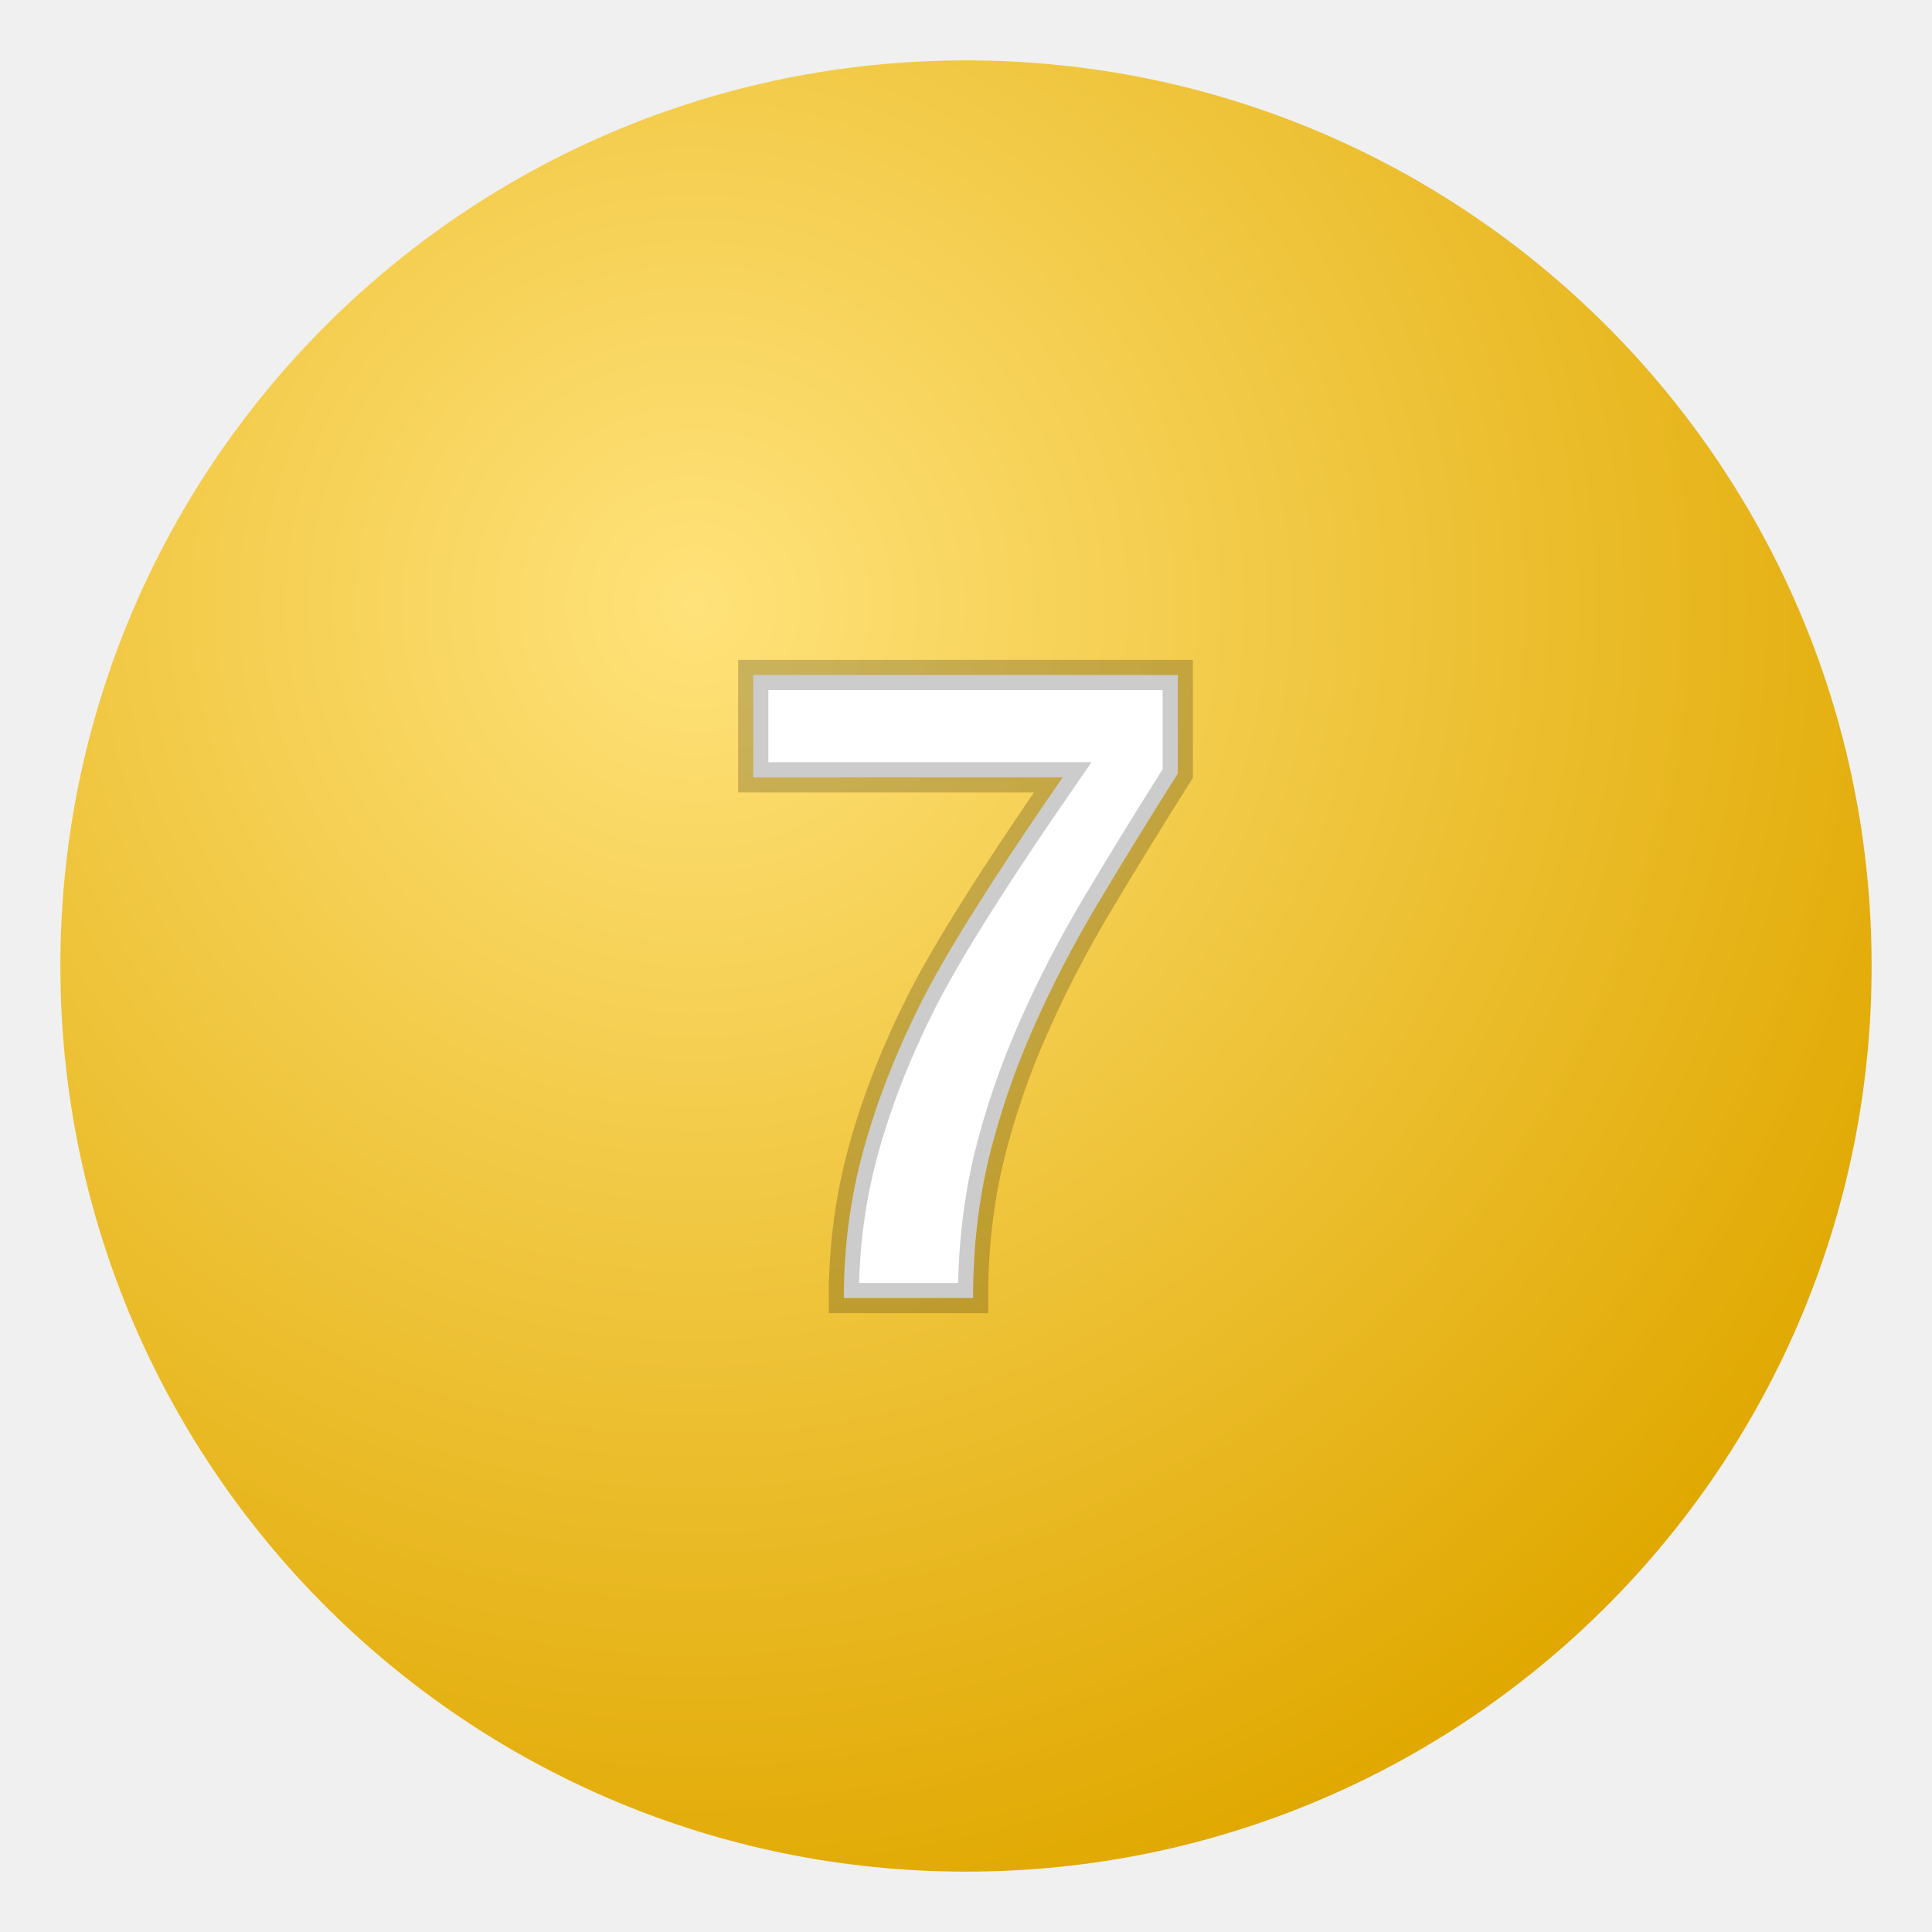
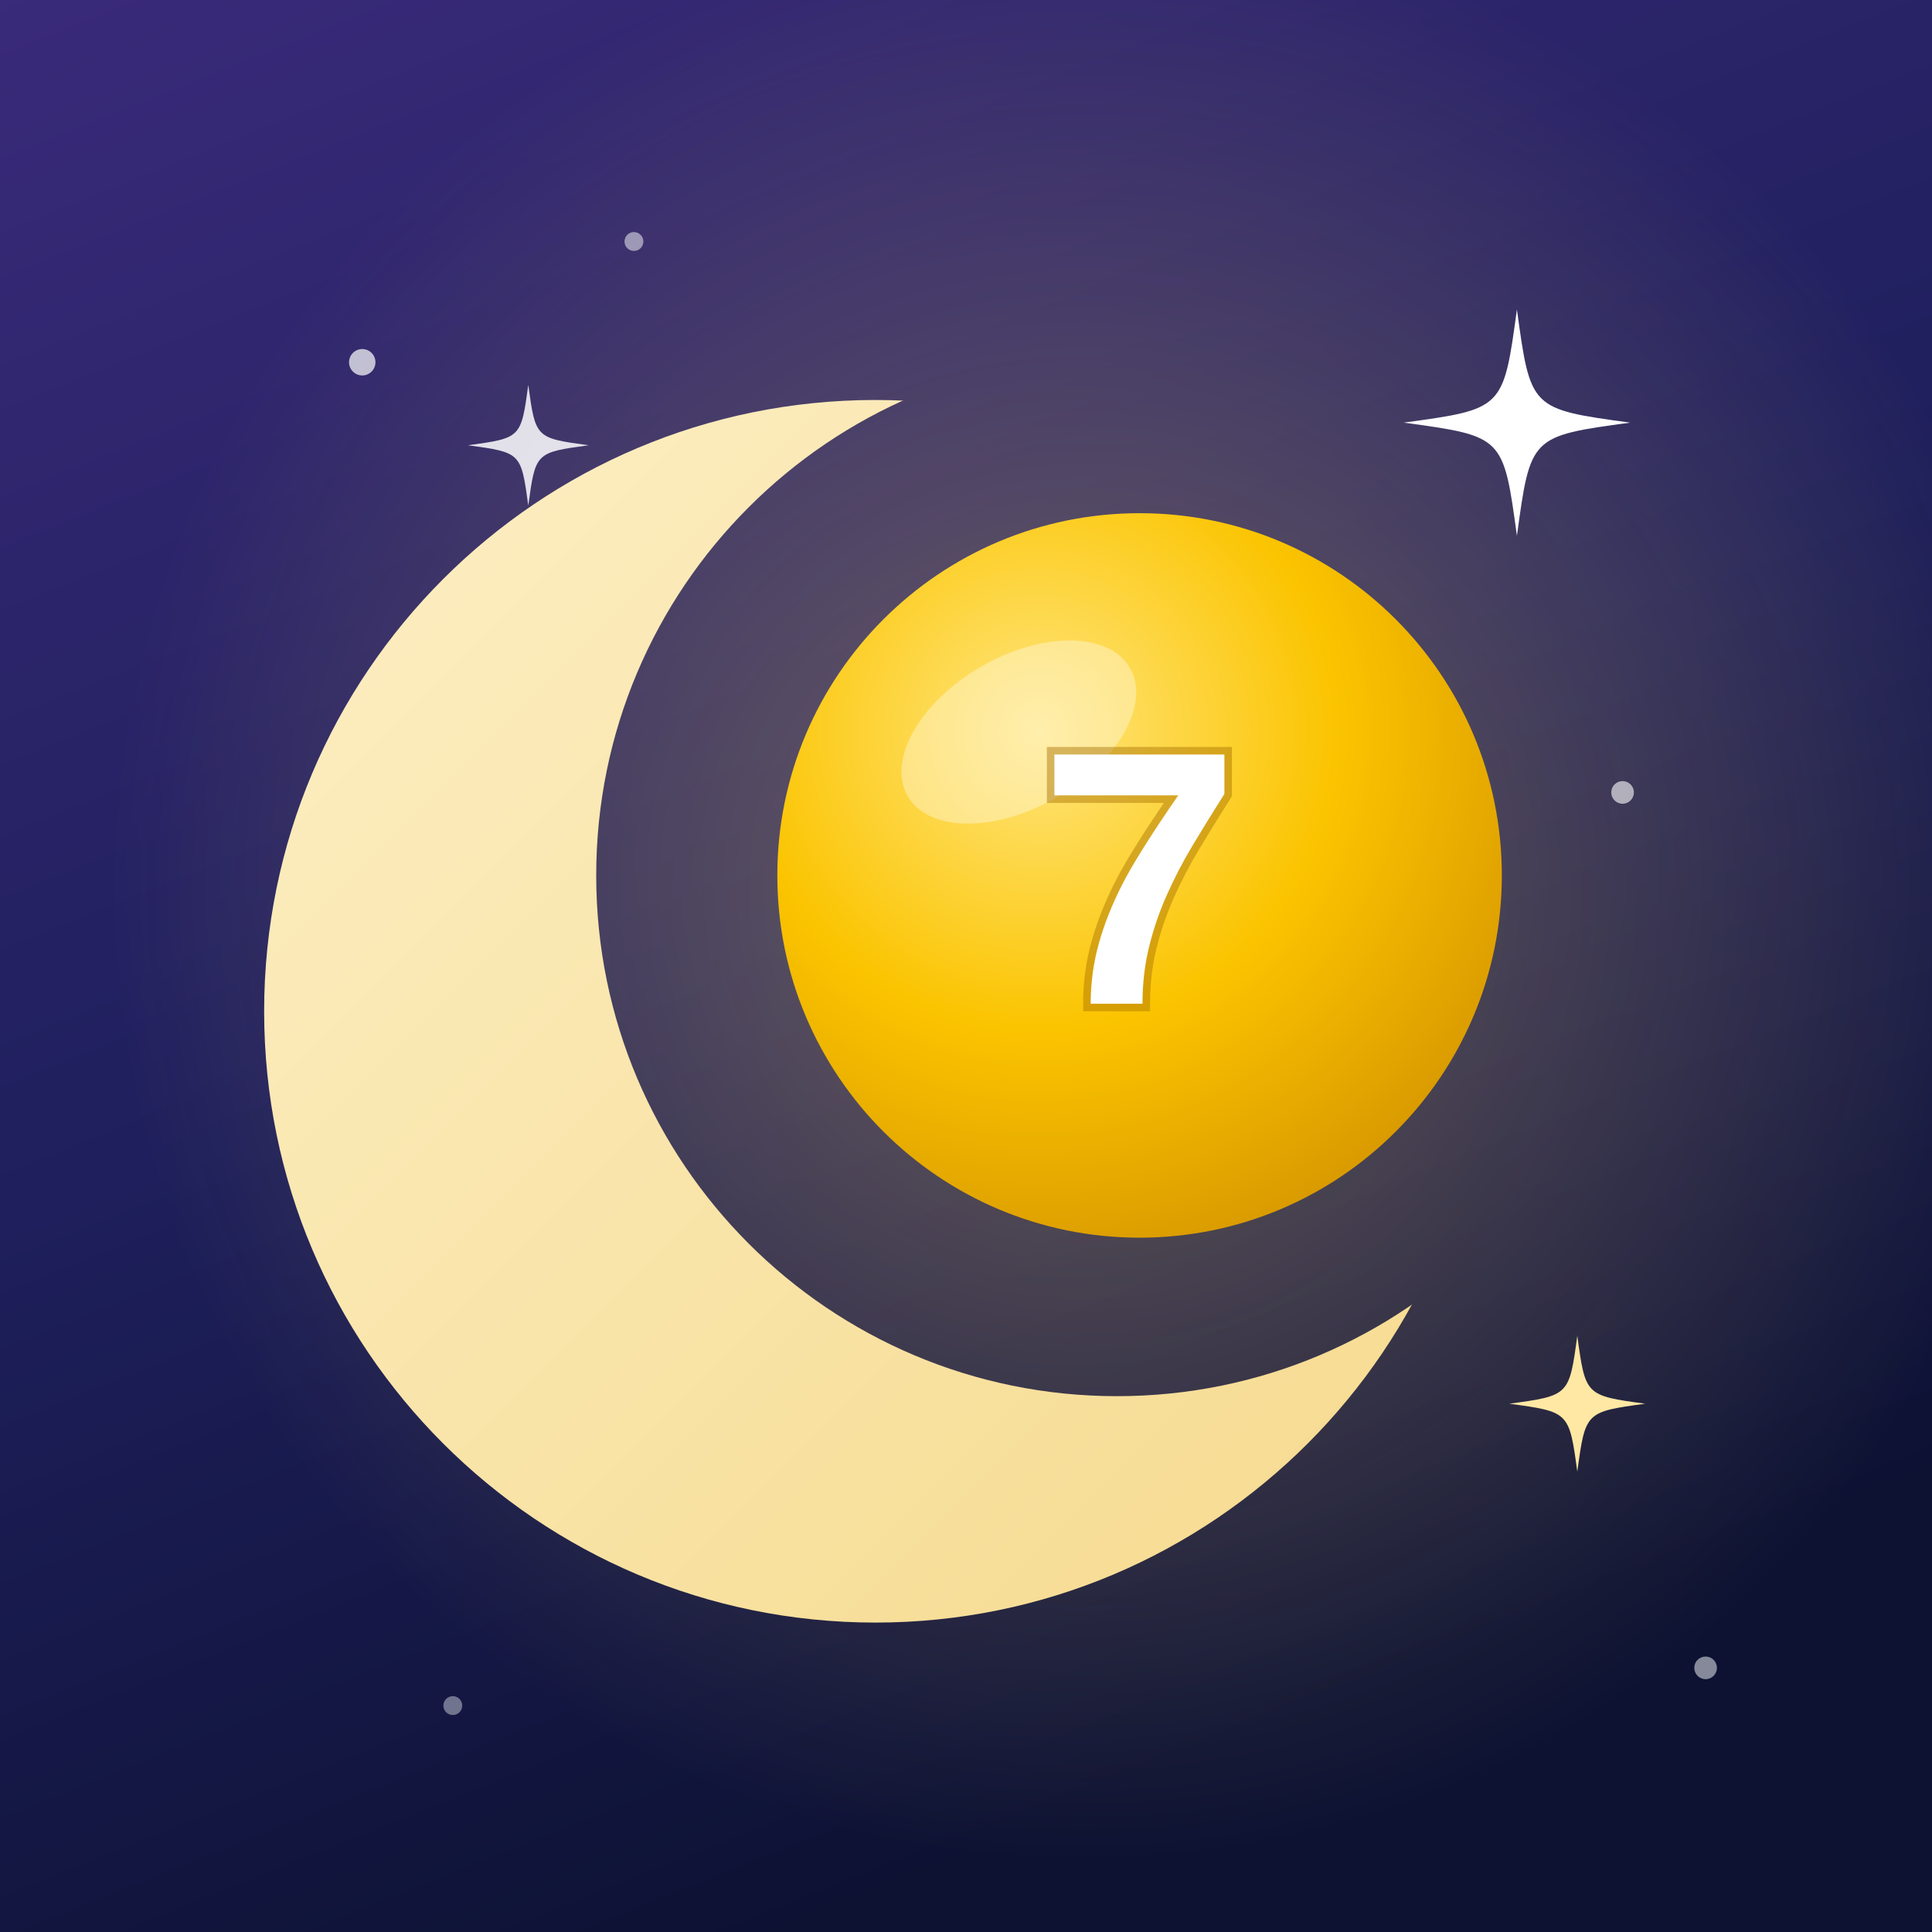
- <svg xmlns="http://www.w3.org/2000/svg" viewBox="0 0 64 64">
+ <svg xmlns="http://www.w3.org/2000/svg" viewBox="0 0 512 512">
  <defs>
-     <radialGradient id="g" cx="35%" cy="30%" r="75%">
-       <stop offset="0" stop-color="#ffe27a" />
-       <stop offset="1" stop-color="#e0a800" />
+     <linearGradient id="sky" x1="0" y1="0" x2="0.4" y2="1">
+       <stop offset="0" stop-color="#3a2a7a" />
+       <stop offset="0.55" stop-color="#1e1f5c" />
+       <stop offset="1" stop-color="#0d1233" />
+     </linearGradient>
+     <radialGradient id="glow" cx="0.56" cy="0.46" r="0.5">
+       <stop offset="0" stop-color="#ffd76a" stop-opacity="0.35" />
+       <stop offset="1" stop-color="#ffd76a" stop-opacity="0" />
    </radialGradient>
+     <linearGradient id="moon" x1="0" y1="0" x2="1" y2="1">
+       <stop offset="0" stop-color="#fff6d6" />
+       <stop offset="1" stop-color="#f3d27a" />
+     </linearGradient>
+     <radialGradient id="ball" cx="0.36" cy="0.3" r="0.75">
+       <stop offset="0" stop-color="#ffe680" />
+       <stop offset="0.55" stop-color="#fbc400" />
+       <stop offset="1" stop-color="#d99a00" />
+     </radialGradient>
+     <mask id="crescent">
+       <rect width="512" height="512" fill="#000" />
+       <circle cx="232" cy="268" r="162" fill="#fff" />
+       <circle cx="296" cy="232" r="138" fill="#000" />
+     </mask>
+     <path id="sparkle" d="M0-1C0.12-0.12 0.12-0.12 1 0C0.12 0.12 0.12 0.12 0 1C-0.12 0.12-0.12 0.12-1 0C-0.12-0.12-0.12-0.12 0-1Z" />
  </defs>
-   <circle cx="32" cy="32" r="30" fill="url(#g)" />
-   <text x="32" y="43" text-anchor="middle" font-family="Arial, sans-serif" font-size="30" font-weight="700" fill="#fff" stroke="#00000033" stroke-width="1">7</text>
+   <rect width="512" height="512" fill="url(#sky)" />
+   <rect width="512" height="512" fill="url(#glow)" />
+   <g fill="#fff">
+     <circle cx="96" cy="96" r="3.5" opacity="0.7" />
+     <circle cx="168" cy="64" r="2.5" opacity="0.5" />
+     <circle cx="430" cy="210" r="3" opacity="0.6" />
+     <circle cx="78" cy="300" r="2.5" opacity="0.45" />
+     <circle cx="452" cy="442" r="3" opacity="0.5" />
+     <circle cx="120" cy="452" r="2.5" opacity="0.4" />
+   </g>
+   <use href="#sparkle" transform="translate(402 112) scale(30)" fill="#fff" />
+   <use href="#sparkle" transform="translate(140 118) scale(16)" fill="#fff" opacity="0.85" />
+   <use href="#sparkle" transform="translate(418 372) scale(18)" fill="#ffe8a3" />
+   <rect width="512" height="512" fill="url(#moon)" mask="url(#crescent)" />
+   <circle cx="302" cy="232" r="96" fill="url(#ball)" />
+   <ellipse cx="270" cy="194" rx="34" ry="20" fill="#fff" opacity="0.35" transform="rotate(-30 270 194)" />
+   <text x="302" y="266" font-family="Arial, Helvetica, sans-serif" font-weight="700" font-size="96" fill="#fff" text-anchor="middle" stroke="#a86f00" stroke-opacity="0.45" stroke-width="4" paint-order="stroke">7</text>
</svg>
